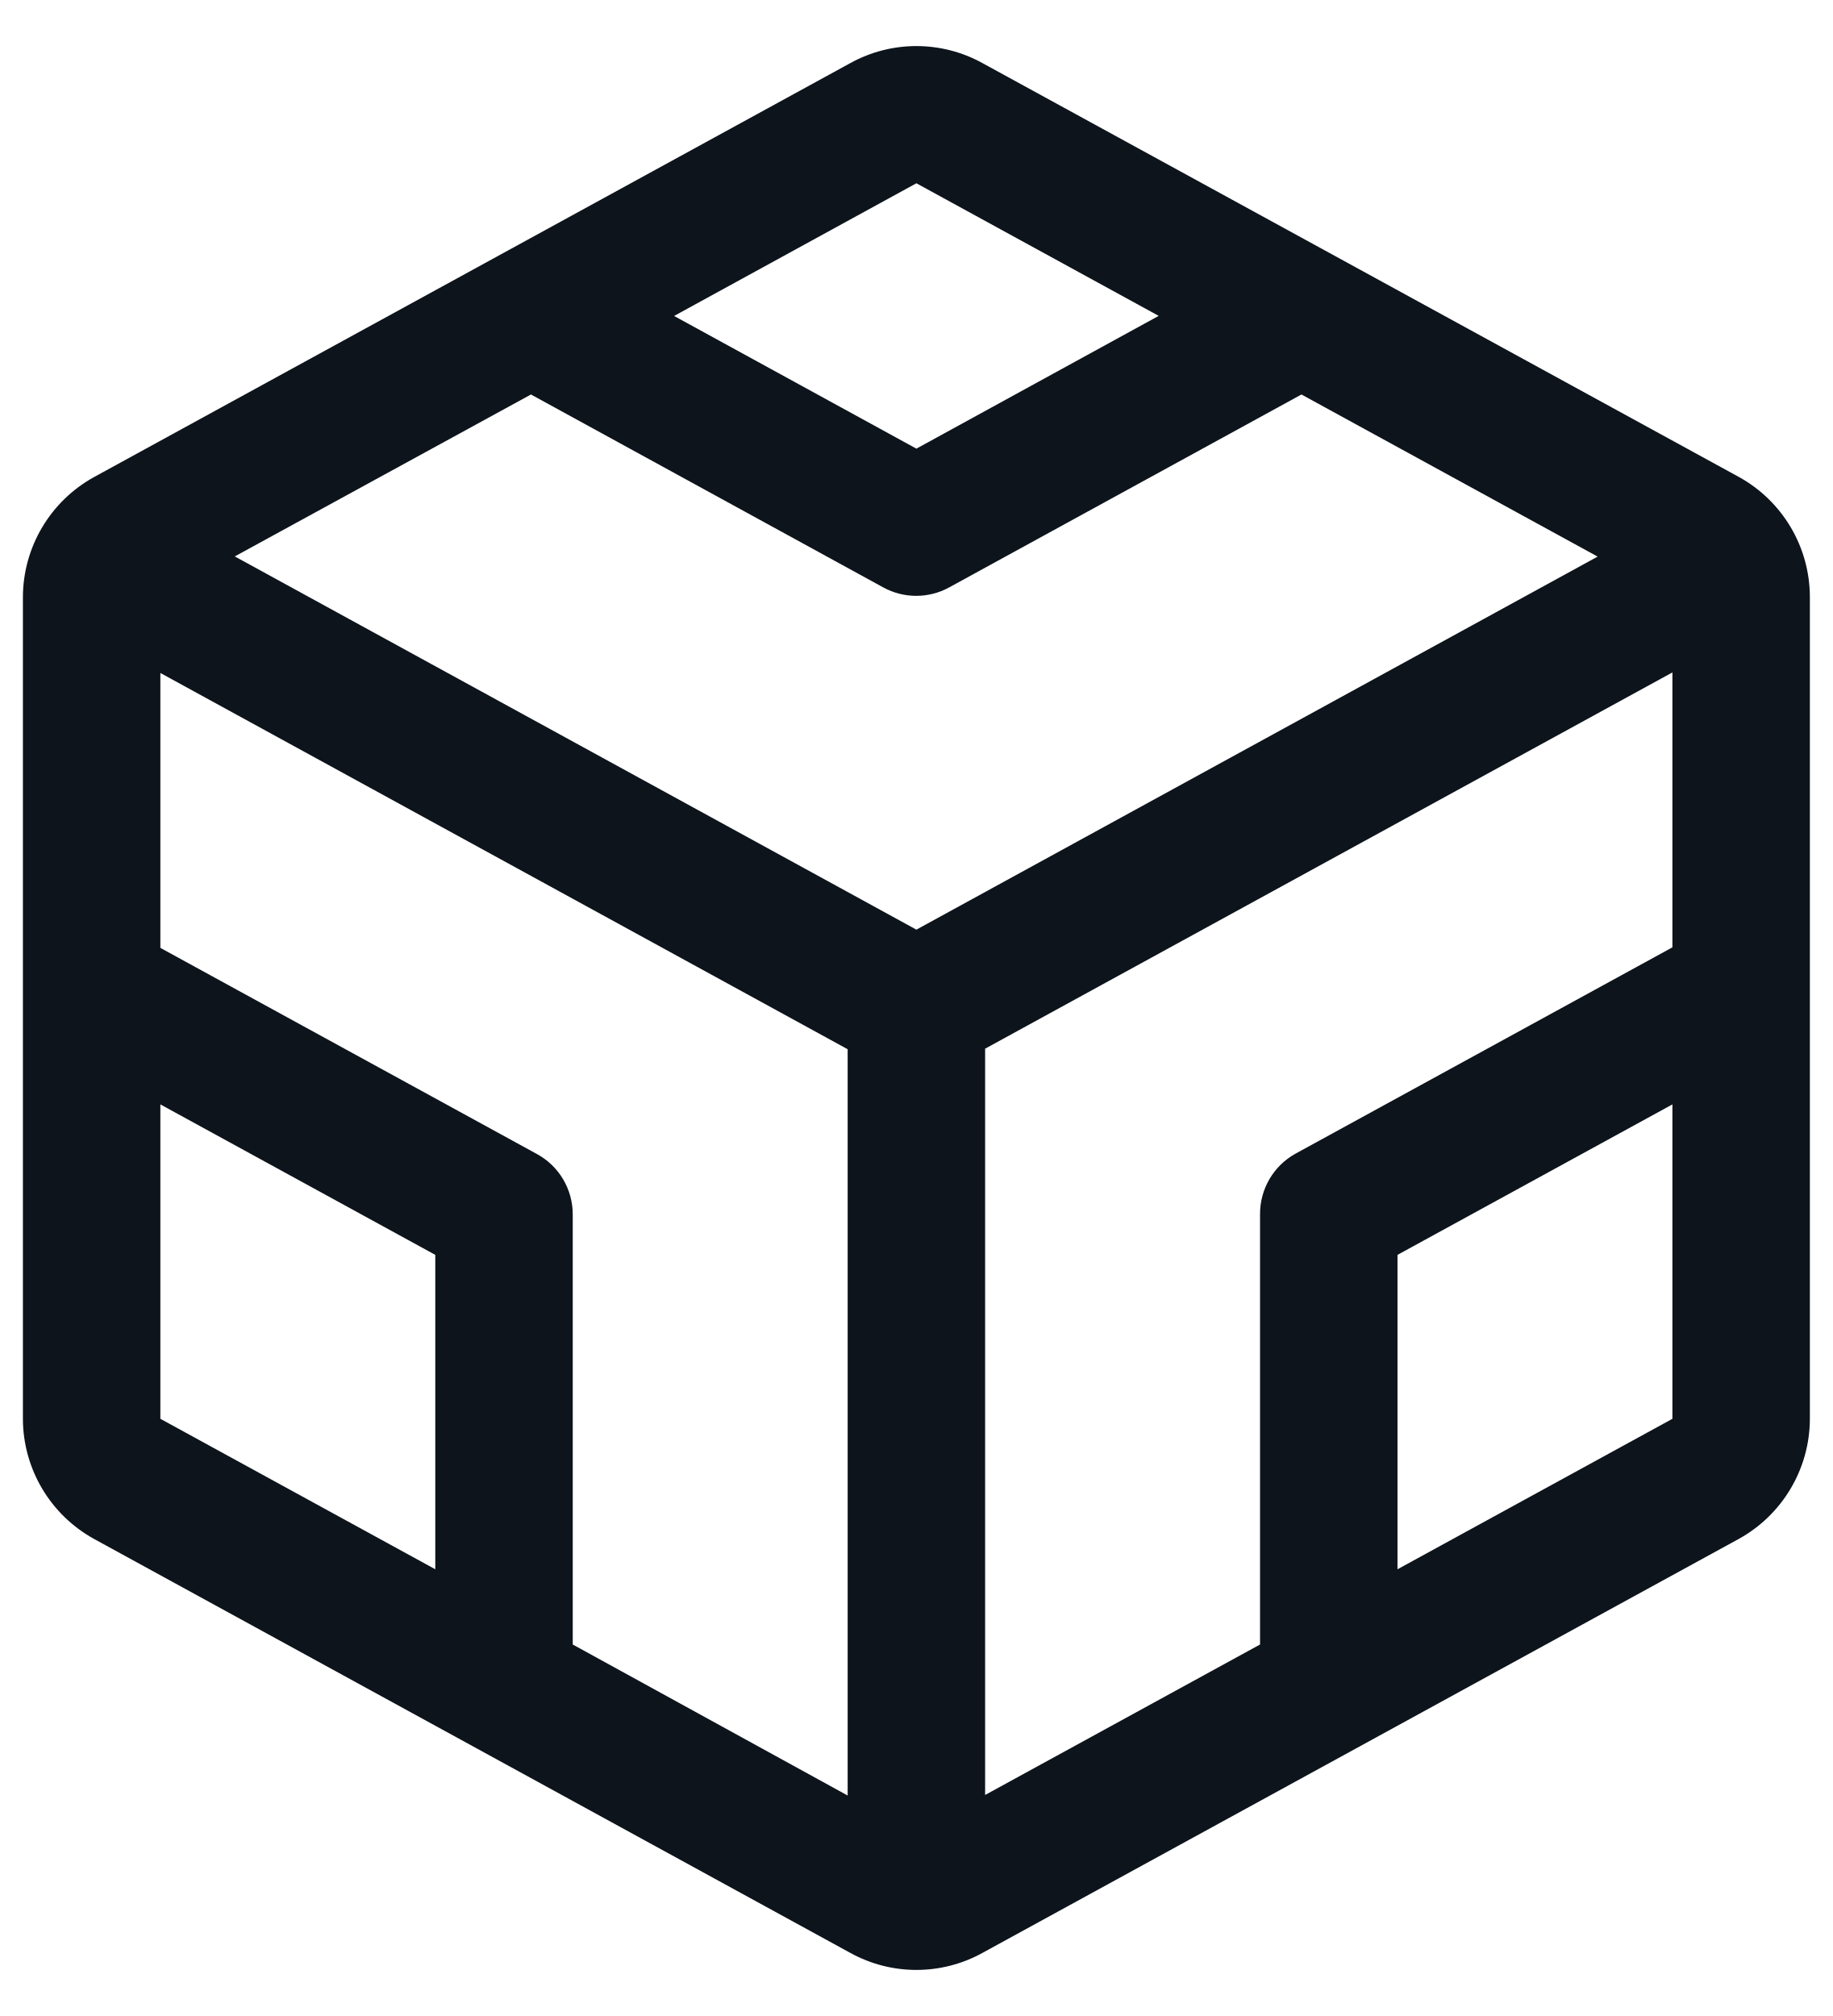
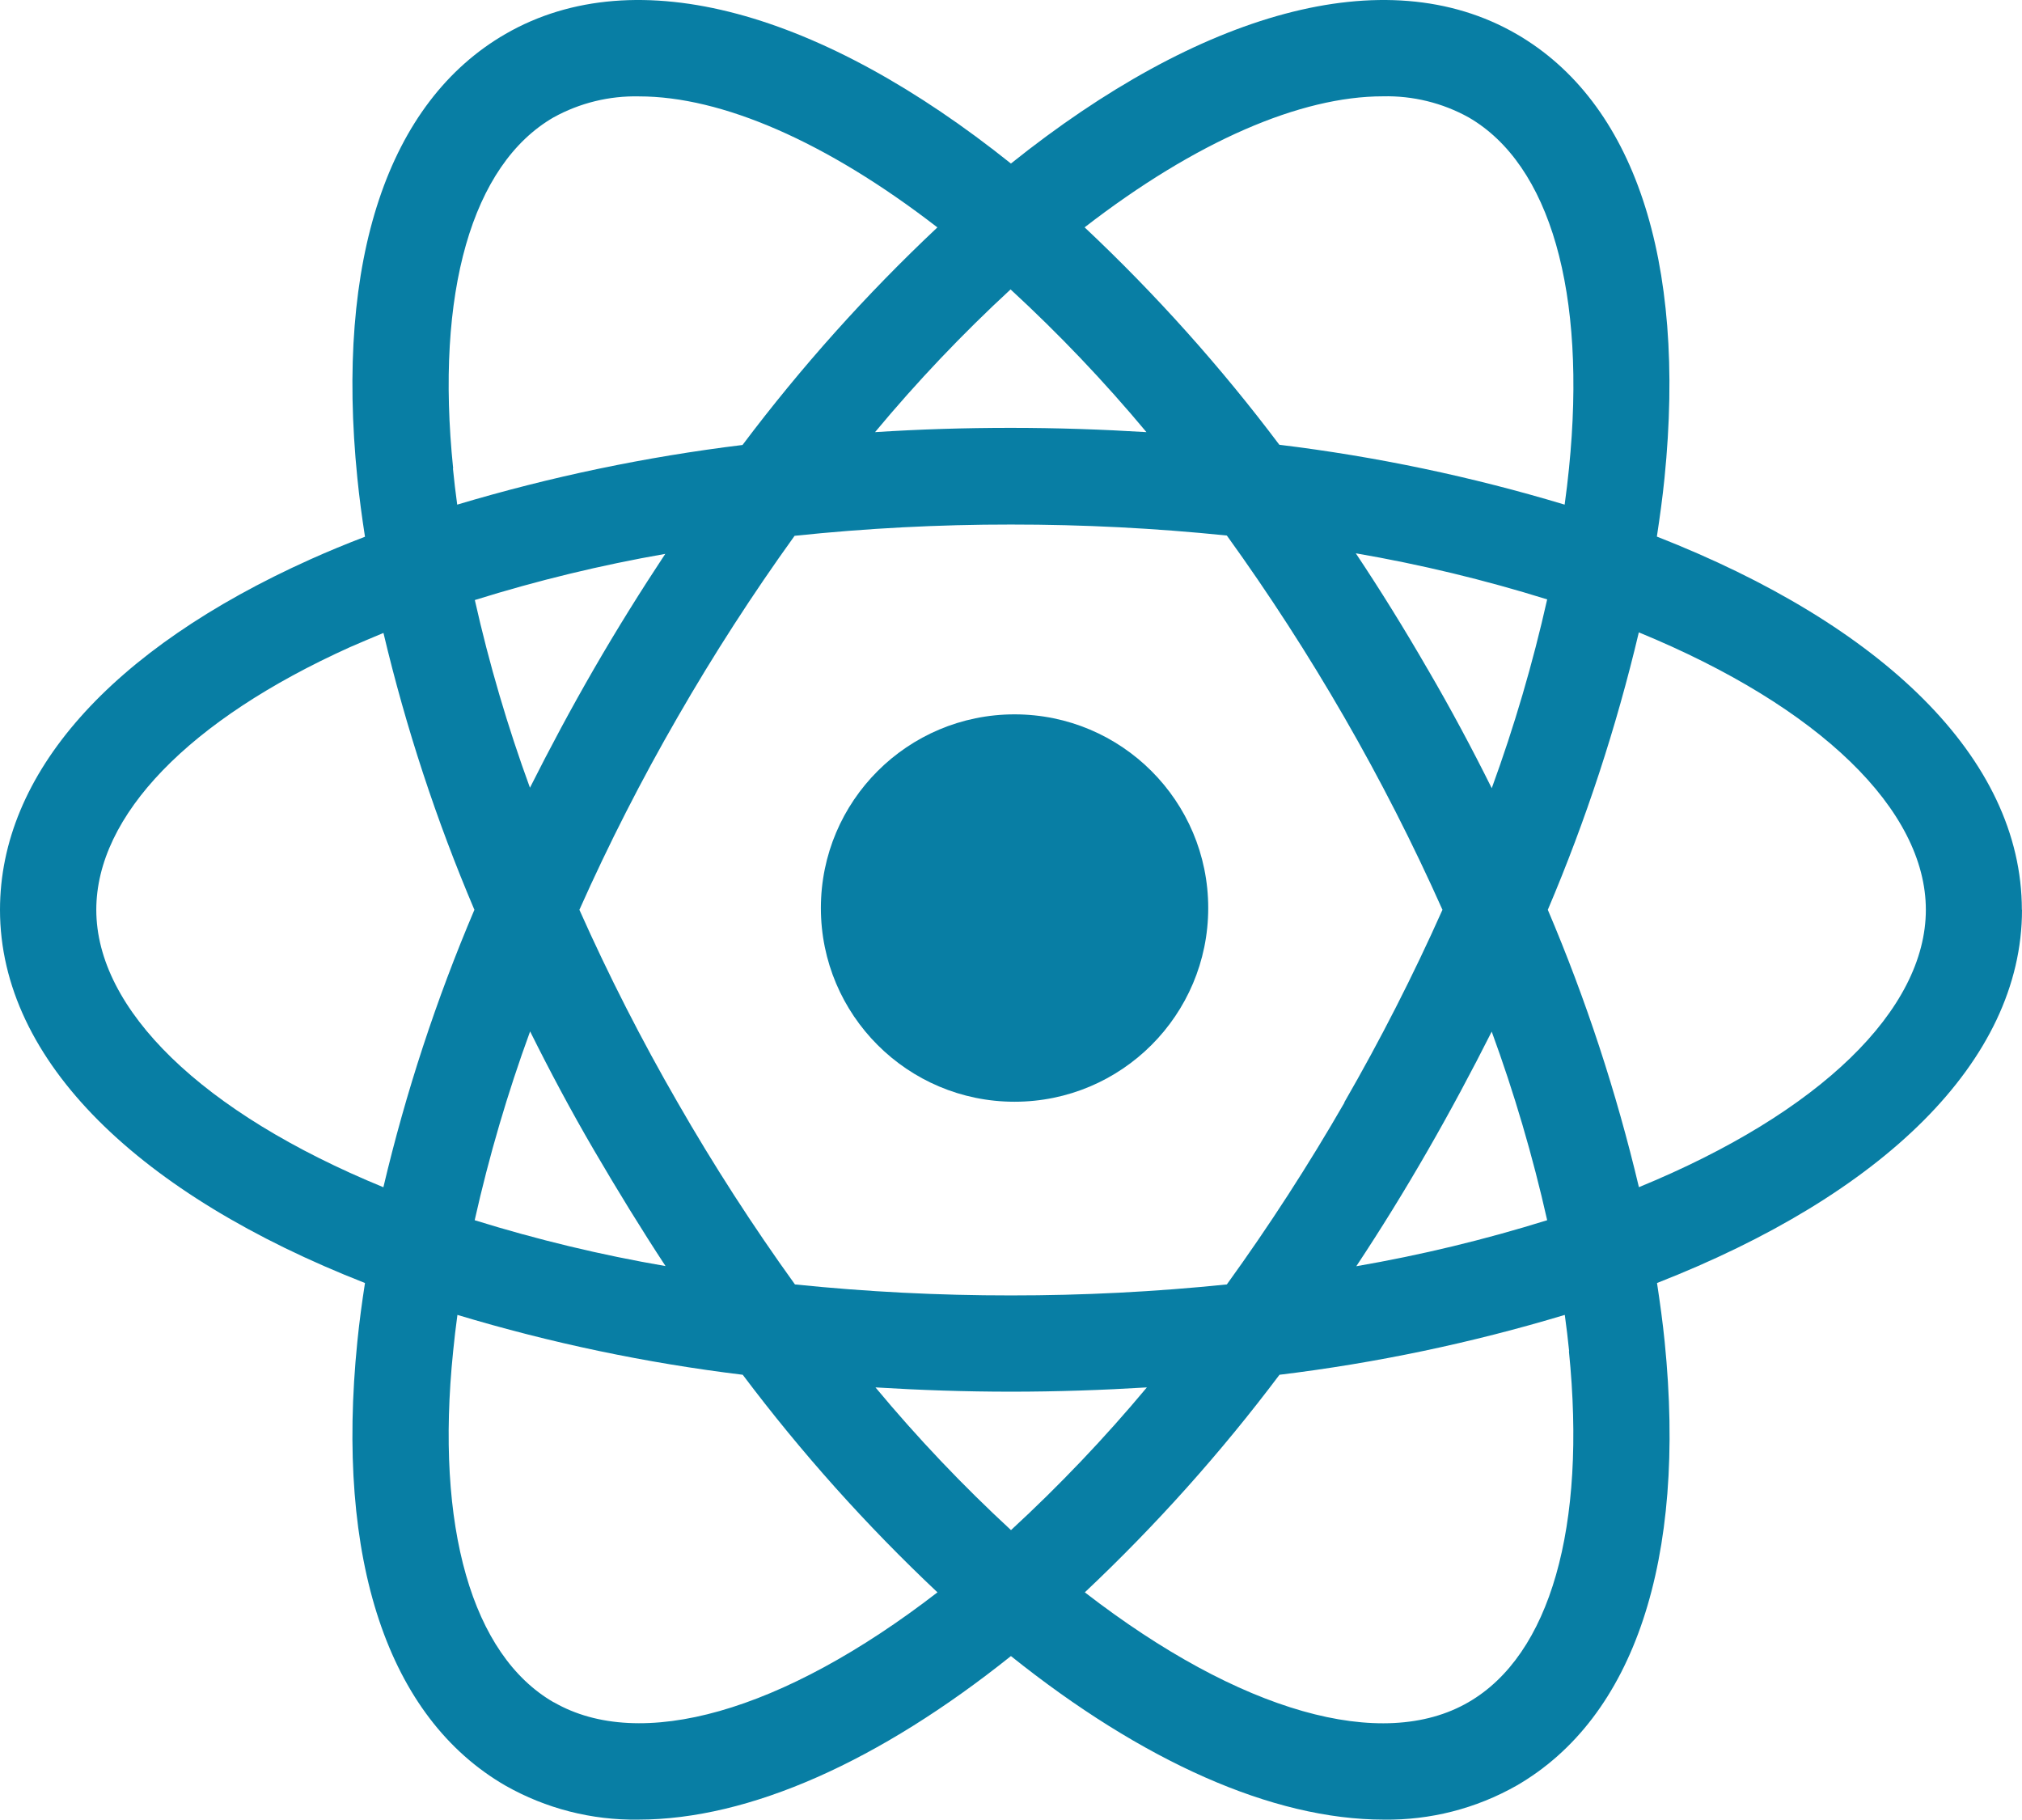
- <svg xmlns="http://www.w3.org/2000/svg" width="20" height="22" viewBox="0 0 20 22" fill="none">
-   <path fill-rule="evenodd" clip-rule="evenodd" d="M18.97 5.202L10.72 0.688C10.272 0.441 9.728 0.441 9.28 0.688L1.03 5.204C0.55 5.467 0.251 5.97 0.25 6.517V15.483C0.251 16.03 0.55 16.533 1.03 16.796L9.28 21.312C9.728 21.559 10.272 21.559 10.72 21.312L18.97 16.796C19.45 16.533 19.749 16.03 19.75 15.483V6.517C19.75 5.969 19.451 5.465 18.97 5.202ZM13.75 13.25V17.946L10.75 19.588V11.444L18.25 7.338V10.338L14.14 12.588C13.898 12.72 13.749 12.975 13.75 13.25ZM5.86 12.594L1.75 10.344V7.344L9.25 11.45V19.594L6.25 17.946V13.25C6.249 12.976 6.1 12.725 5.86 12.594ZM5.794 4.305L9.638 6.41C9.862 6.533 10.134 6.533 10.358 6.41L14.202 4.305L17.434 6.074L10 10.145L2.562 6.072L5.794 4.305ZM10 2L12.644 3.447L10 4.896L7.356 3.448L10 2ZM1.75 12.052L4.75 13.694V17.125L1.75 15.483V12.052ZM15.25 17.125V13.694L18.25 12.052V15.483L15.25 17.125Z" fill="#0D141C" />
+ <svg xmlns="http://www.w3.org/2000/svg" width="569px" height="512px" viewBox="0 0 569 512" version="1.1">
+   <g fill="none" fill-rule="evenodd">
+     <g fill="#087EA4" fill-rule="nonzero">
+       <path d="M285.5,201 C255.4,201 231,225.4 231,255.5 C231,285.6 255.4,310 285.5,310 C315.6,310 340,285.6 340,255.5 C340,225.4 315.6,201 285.5,201" id="react_light__Path" />
+       <path d="M568.96,255.994 C568.96,213.208 529.338,175.681 466.252,150.985 C467.095,145.424 467.857,139.922 468.399,134.521 C474.622,73.042 459.809,28.669 426.71,9.554 C389.677,-11.829 337.37,3.691 284.48,46.016 C231.59,3.691 179.283,-11.829 142.25,9.554 C109.151,28.669 94.338,73.042 100.561,134.521 C101.102,139.922 101.845,145.444 102.708,151.025 C97.449,153.033 92.291,155.161 87.333,157.39 C31.011,182.709 0,217.765 0,255.994 C0,298.781 39.622,336.307 102.708,361.004 C101.845,366.565 101.102,372.067 100.561,377.468 C94.338,438.947 109.151,483.32 142.25,502.435 C153.63,508.888 166.524,512.187 179.604,511.992 C210.956,511.992 247.568,495.488 284.48,465.973 C321.372,495.488 358.004,511.992 389.396,511.992 C402.475,512.184 415.369,508.885 426.75,502.435 C459.849,483.32 474.662,438.947 468.439,377.468 C467.898,372.067 467.135,366.565 466.292,361.004 C529.378,336.347 569,298.761 569,255.994 M389.155,27.103 C397.565,26.9 405.878,28.937 413.242,33.006 C436.224,46.277 446.541,82.278 441.523,131.77 C441.182,135.143 440.78,138.557 440.299,141.99 C414.067,134.088 387.206,128.452 360.011,125.145 C343.525,103.224 325.193,82.756 305.214,63.966 C336.587,39.712 366.032,27.103 389.135,27.103 M378.356,310.206 C368.205,327.831 357.151,344.92 345.238,361.405 C325.045,363.48 304.759,364.512 284.46,364.497 C264.168,364.511 243.888,363.479 223.702,361.405 C211.821,344.919 200.8,327.83 190.684,310.206 C180.533,292.629 171.307,274.534 163.045,255.994 C171.307,237.455 180.533,219.359 190.684,201.783 C200.784,184.229 211.771,167.201 223.602,150.764 C243.825,148.638 264.146,147.579 284.48,147.592 C304.772,147.58 325.052,148.612 345.238,150.684 C357.109,167.146 368.136,184.201 378.276,201.783 C388.419,219.364 397.645,237.458 405.915,255.994 C397.645,274.53 388.419,292.625 378.276,310.206 M419.725,290.127 C426.095,307.504 431.325,325.277 435.381,343.335 C417.78,348.824 399.837,353.15 381.668,356.285 C388.573,345.871 395.264,335.036 401.74,323.778 C408.143,312.655 414.145,301.431 419.805,290.208 M246.363,390.378 C258.848,391.141 271.594,391.583 284.5,391.583 C297.406,391.583 310.232,391.141 322.737,390.378 C310.881,404.583 298.108,417.998 284.5,430.534 C270.922,418 258.182,404.585 246.363,390.378 Z M187.312,356.245 C169.137,353.124 151.188,348.811 133.579,343.335 C137.619,325.306 142.828,307.559 149.175,290.208 C154.755,301.431 160.736,312.655 167.24,323.778 C173.743,334.902 180.467,345.865 187.312,356.285 M149.175,221.761 C142.851,204.474 137.655,186.795 133.619,168.835 C151.184,163.352 169.086,159.013 187.211,155.844 C180.347,166.225 173.622,176.987 167.139,188.21 C160.656,199.434 154.735,210.517 149.074,221.761 M322.617,121.591 C310.132,120.828 297.386,120.386 284.38,120.386 C271.48,120.386 258.768,120.788 246.243,121.591 C258.061,107.384 270.801,93.969 284.38,81.434 C297.992,93.966 310.766,107.38 322.617,121.591 Z M401.7,188.21 C395.197,176.94 388.473,166.097 381.528,155.684 C399.744,158.819 417.734,163.152 435.381,168.654 C431.332,186.681 426.122,204.427 419.785,221.781 C414.205,210.557 408.204,199.334 401.72,188.23 M127.517,131.79 C122.439,82.318 132.816,46.297 155.779,33.026 C163.145,28.963 171.456,26.926 179.865,27.123 C202.968,27.123 232.413,39.732 263.786,63.986 C243.794,82.79 225.448,103.271 208.949,125.205 C181.762,128.528 154.904,134.143 128.661,141.99 C128.2,138.557 127.778,135.164 127.457,131.79 M98.453,182.106 C101.544,180.768 104.695,179.429 107.907,178.091 C114.221,204.736 122.782,230.797 133.499,255.994 C122.762,281.241 114.193,307.357 107.887,334.059 C56.743,313.077 27.097,284.004 27.097,255.994 C27.097,229.451 53.191,202.526 98.453,182.106 Z M155.779,478.963 C132.816,465.691 122.439,429.671 127.517,380.198 C127.838,376.825 128.26,373.432 128.721,369.978 C154.954,377.879 181.815,383.514 209.009,386.824 C225.5,408.753 243.832,429.233 263.806,448.043 C220.069,481.834 180.106,492.978 155.839,478.963 M441.503,380.198 C446.521,429.691 436.204,465.691 413.221,478.963 C388.975,493.018 348.991,481.834 305.274,448.043 C325.241,429.233 343.567,408.752 360.051,386.824 C387.246,383.517 414.107,377.881 440.339,369.978 C440.82,373.432 441.222,376.825 441.563,380.198 M461.193,334.018 C454.869,307.333 446.294,281.231 435.562,255.994 C446.29,230.744 454.858,204.629 461.173,177.93 C512.216,198.912 541.943,227.985 541.943,255.994 C541.943,284.004 512.297,313.077 461.153,334.059" id="react_light__Shape" />
+     </g>
+   </g>
</svg>
